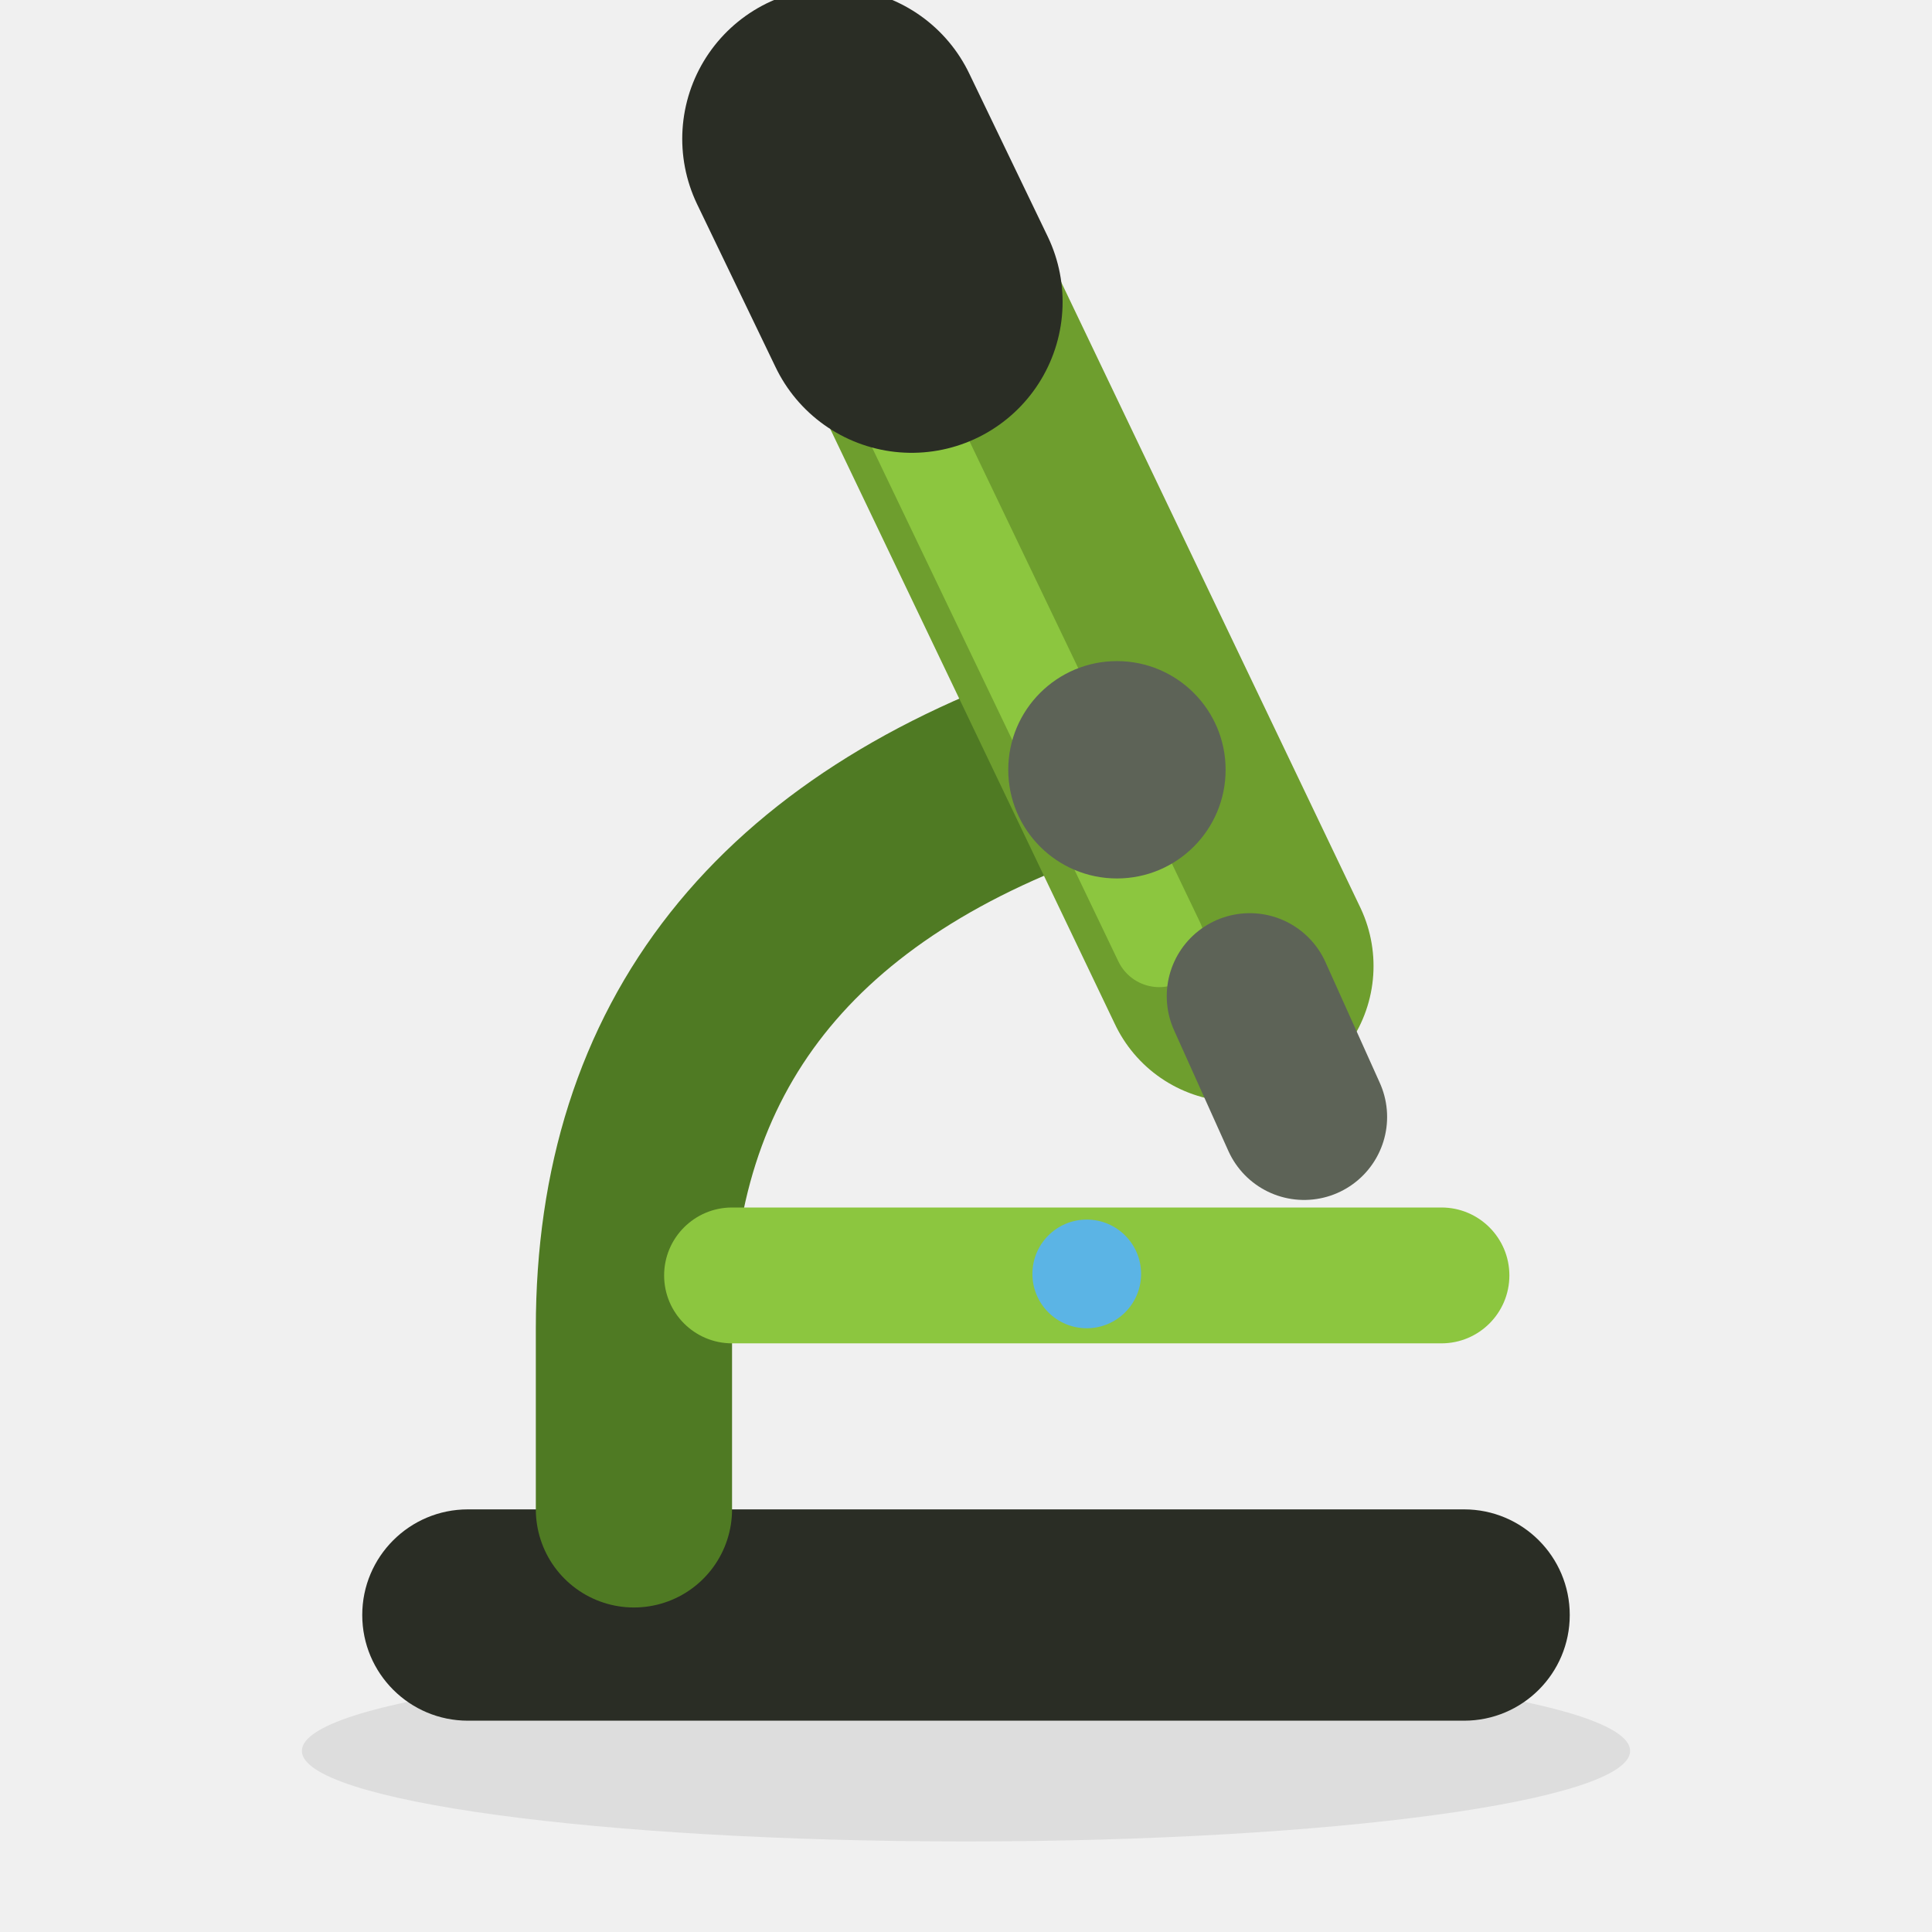
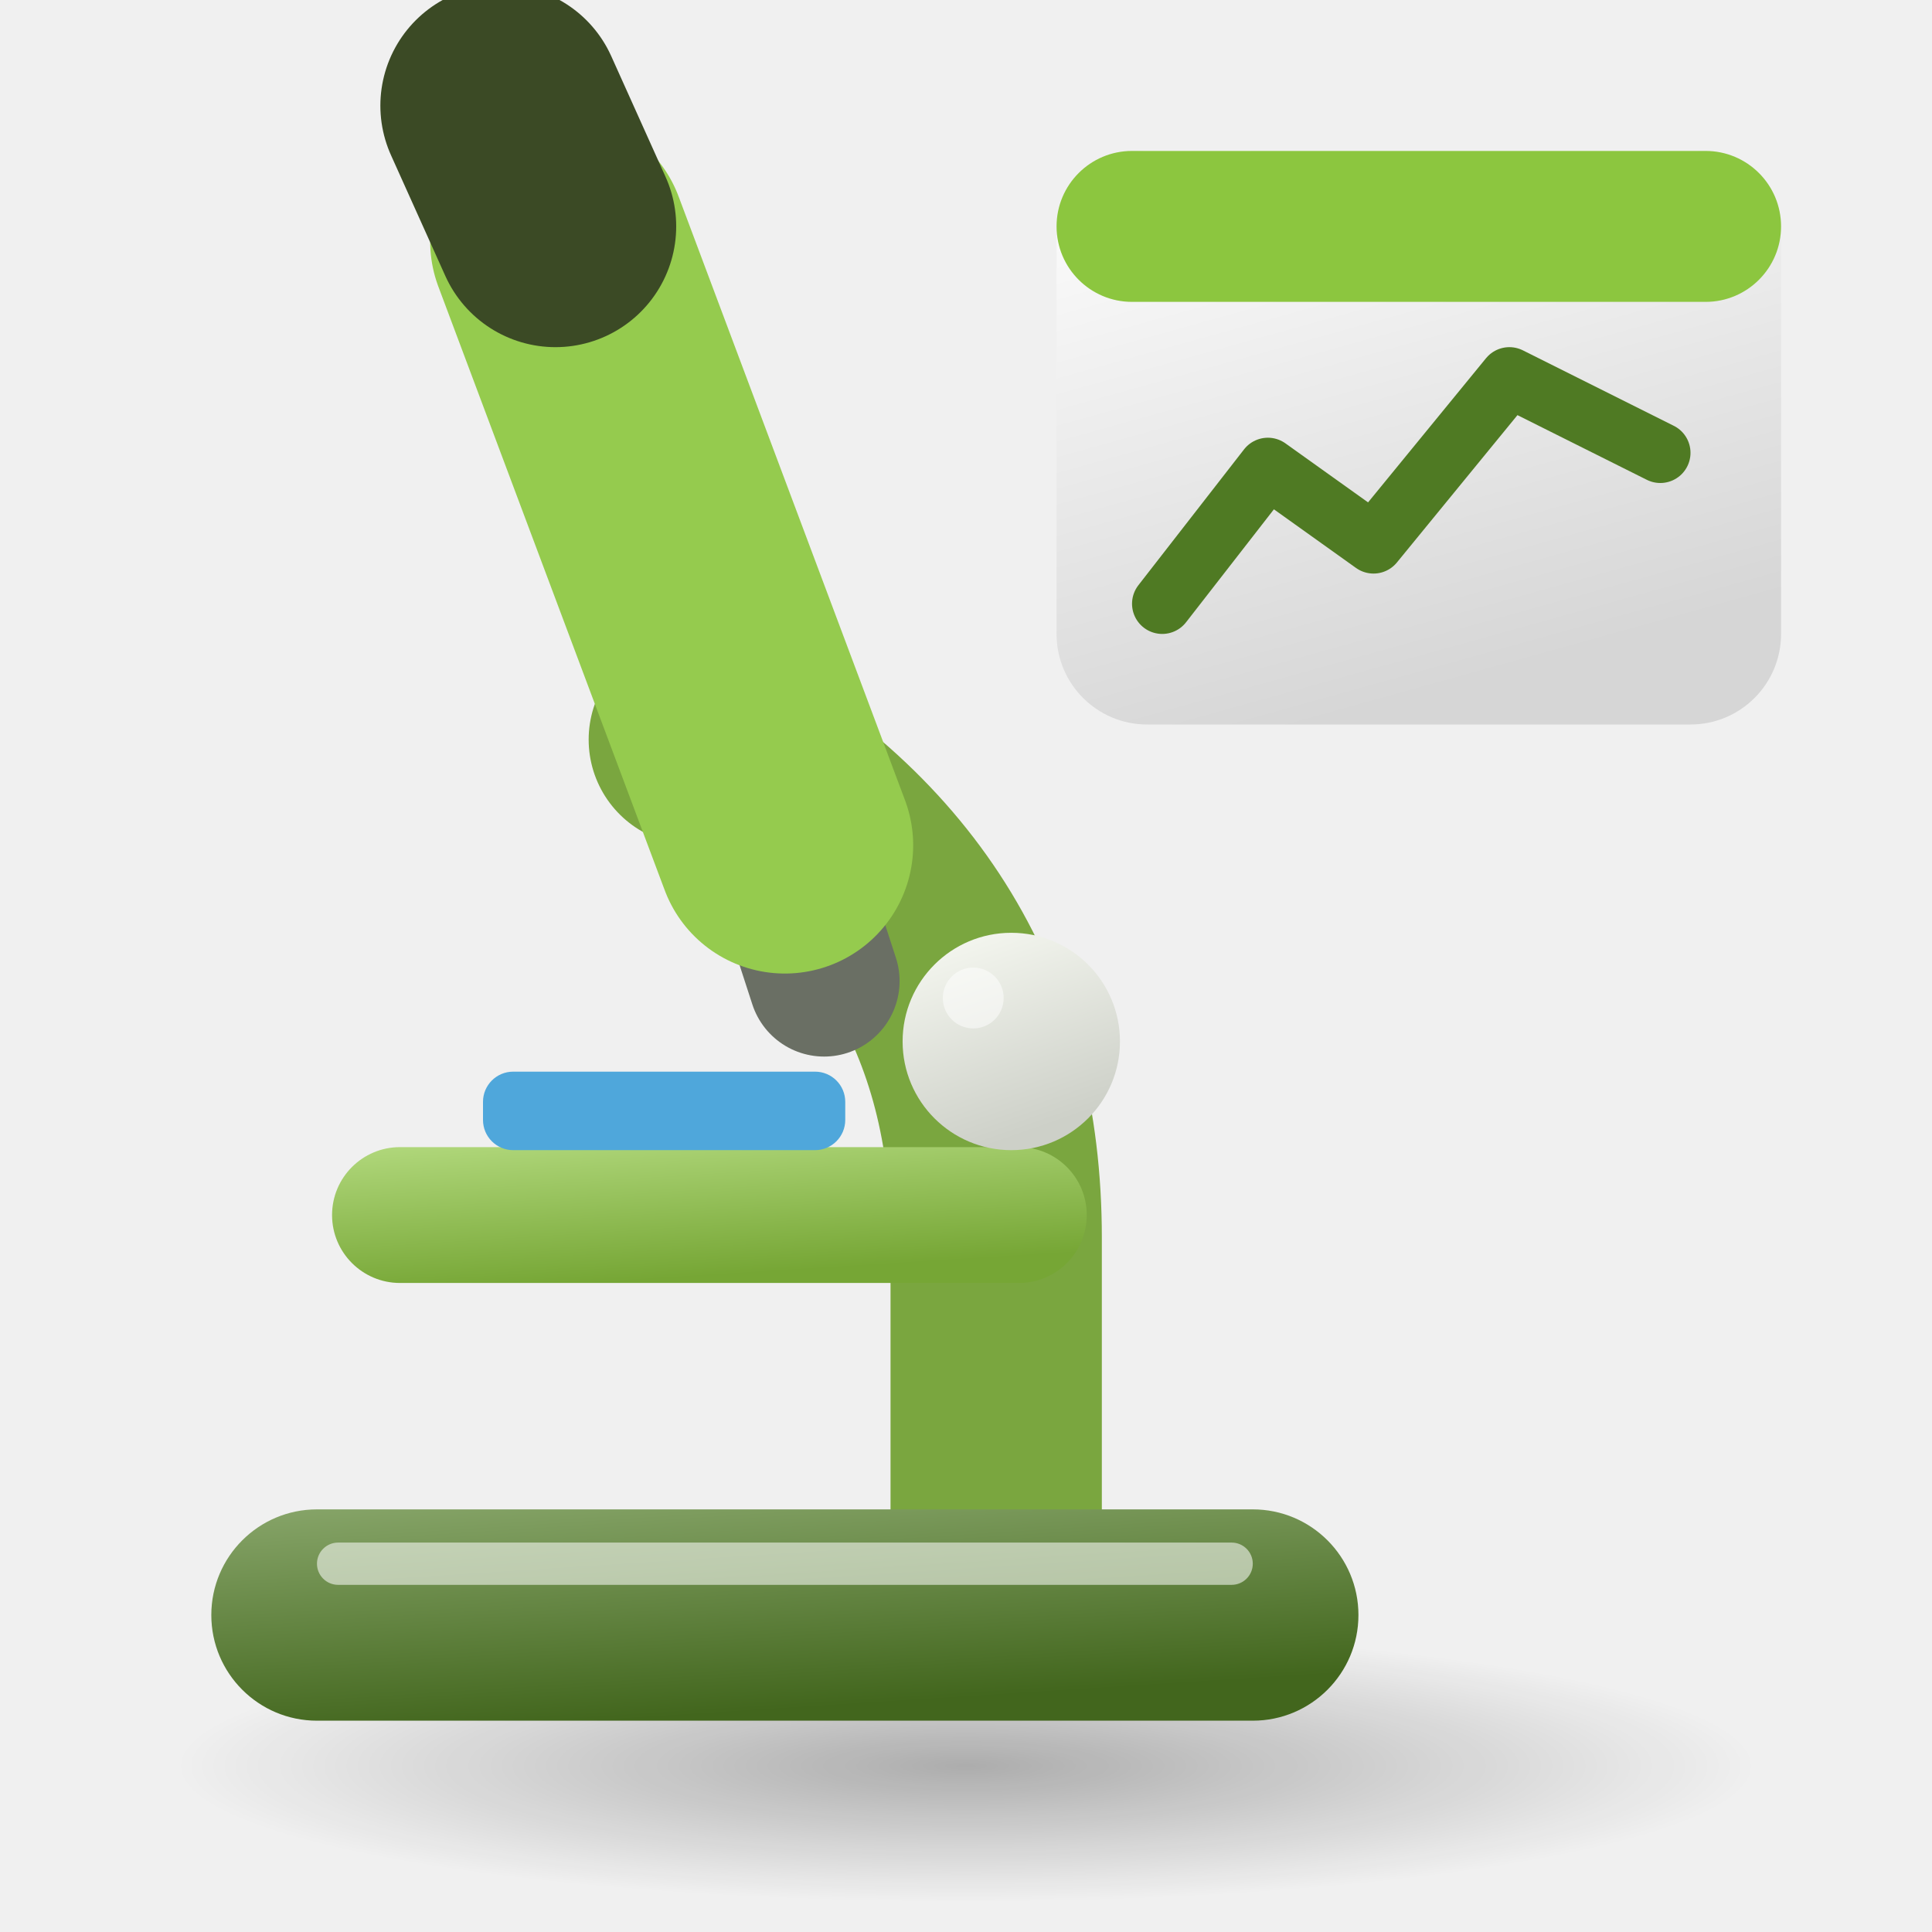
<svg xmlns="http://www.w3.org/2000/svg" viewBox="0 0 64 64">
-   <ellipse cx="32" cy="58" rx="22" ry="3" fill="#000000" opacity="0.08" />
-   <g id="scope">
-     <rect x="12" y="50" width="40" height="7" rx="3.5" fill="#2A2D25" />
-     <path d="M21 50V44Q21 30 36 25" stroke="#4F7A23" stroke-width="6.5" stroke-linecap="round" fill="none" />
-     <rect x="22" y="40" width="28" height="4.5" rx="2.25" fill="#8CC63F" />
-     <circle cx="36" cy="42.2" r="1.8" fill="#5BB4E5" />
-     <path d="M30 9L41 32" stroke="#6E9E2E" stroke-width="9" stroke-linecap="round" />
-     <path d="M28 9.5L38.4 31.2" stroke="#8CC63F" stroke-width="3" stroke-linecap="round" />
-     <path d="M27.6 4.6L30.2 10" stroke="#2A2D25" stroke-width="10" stroke-linecap="round" />
-     <path d="M41.4 33L43.2 37" stroke="#5D6357" stroke-width="5.5" stroke-linecap="round" />
-     <circle cx="37" cy="25.5" r="3.6" fill="#5D6357" />
-   </g>
+   <defs>
+     <radialGradient id="analysis-sh" cx="0.5" cy="0.5" r="0.5">
+       <stop offset="0" stop-color="#000000" stop-opacity="0.28" />
+       <stop offset="1" stop-color="#000000" stop-opacity="0" />
+     </radialGradient>
+     <linearGradient id="analysis-g0" x1="0" y1="0" x2="0.35" y2="1">
+       <stop offset="0" stop-color="#FFFFFF" />
+       <stop offset="1" stop-color="#D6D6D6" />
+     </linearGradient>
+     <linearGradient id="analysis-g1" x1="0" y1="0" x2="0.35" y2="1">
+       <stop offset="0" stop-color="#87A569" />
+       <stop offset="1" stop-color="#42661D" />
+     </linearGradient>
+     <linearGradient id="analysis-g2" x1="0" y1="0" x2="0.35" y2="1">
+       <stop offset="0" stop-color="#B1D87C" />
+       <stop offset="1" stop-color="#76A635" />
+     </linearGradient>
+     <linearGradient id="analysis-g3" x1="0" y1="0" x2="0.35" y2="1">
+       <stop offset="0" stop-color="#F8FAF3" />
+       <stop offset="1" stop-color="#CDD0C8" />
+     </linearGradient>
+   </defs>
+   <ellipse cx="32" cy="58.5" rx="26" ry="4.5" fill="url(#analysis-sh)" />
+   <rect x="35" y="5" width="24" height="19" rx="3" fill="url(#analysis-g0)" />
+   <rect x="38" y="6.1" width="18" height="1.4" rx="0.7" fill="#FFFFFF" opacity="0.55" />
+   <rect x="35" y="5" width="24" height="5" rx="2.5" fill="#8CC63F" />
+   <path d="M38.5 20L42 15.5L45.5 18L50 12.5L55 15" fill="none" stroke="#4F7A23" stroke-width="2" stroke-linecap="round" stroke-linejoin="round" />
+   <path d="M33 50V41Q33 30 23 24.5" fill="none" stroke="#7AA63F" stroke-width="7" stroke-linecap="round" stroke-linejoin="round" />
+   <rect x="7" y="50" width="38" height="7" rx="3.5" fill="url(#analysis-g1)" />
+   <rect x="10.5" y="51.1" width="31" height="1.4" rx="0.7" fill="#FFFFFF" opacity="0.55" />
+   <rect x="11" y="38" width="25" height="4.5" rx="2.25" fill="url(#analysis-g2)" />
+   <rect x="16" y="35.5" width="12" height="2.6" rx="1" fill="#4FA7DB" />
+   <path d="M26 28.5L27.3 32.5" fill="none" stroke="#6A6F64" stroke-width="5" stroke-linecap="round" stroke-linejoin="round" />
+   <path d="M18.5 8L26 28" fill="none" stroke="#95CB4E" stroke-width="8.5" stroke-linecap="round" stroke-linejoin="round" />
+   <path d="M17 6.5L19 9.5" fill="none" stroke="#2A3A12" stroke-width="1" stroke-linecap="round" stroke-linejoin="round" />
+   <path d="M16.6 3.5L18.4 7.5" fill="none" stroke="#3B4A25" stroke-width="8" stroke-linecap="round" stroke-linejoin="round" />
+   <circle cx="33.5" cy="34.5" r="3.6" fill="url(#analysis-g3)" />
+   <circle cx="32.24" cy="33.06" r="1.008" fill="#FFFFFF" opacity="0.5" />
</svg>
